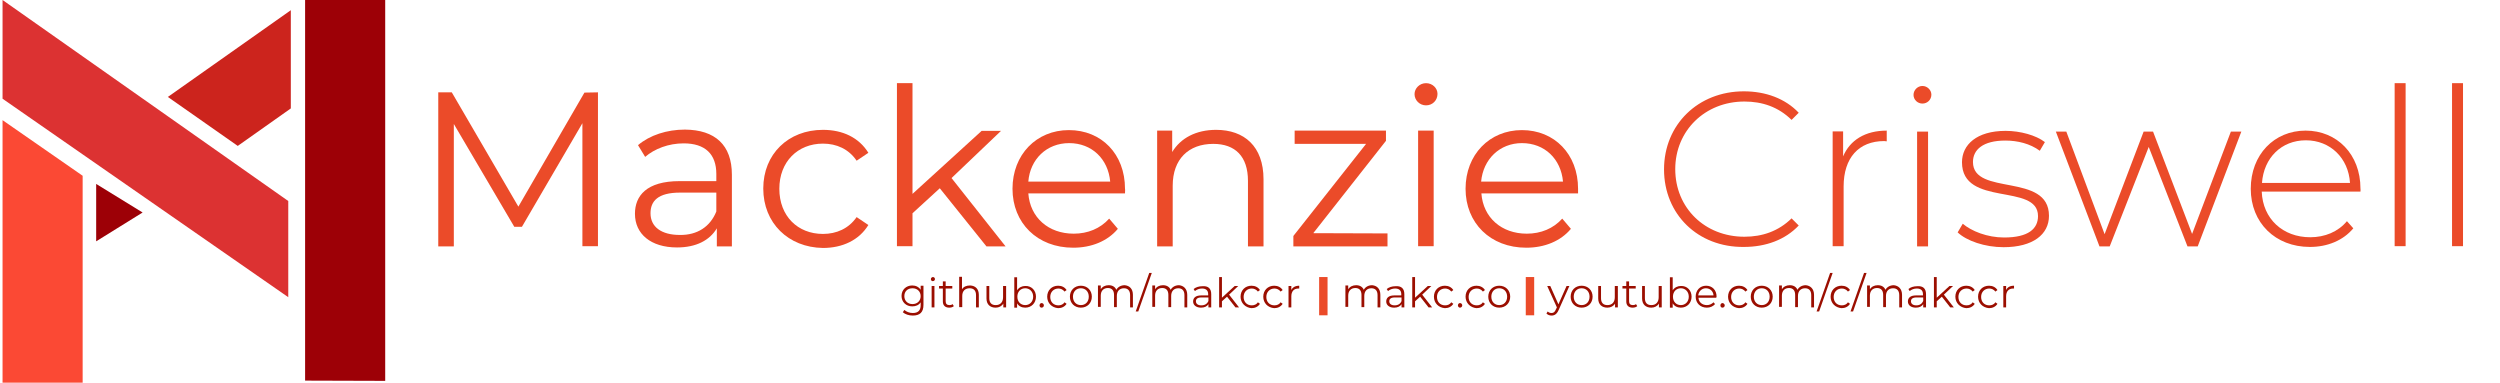
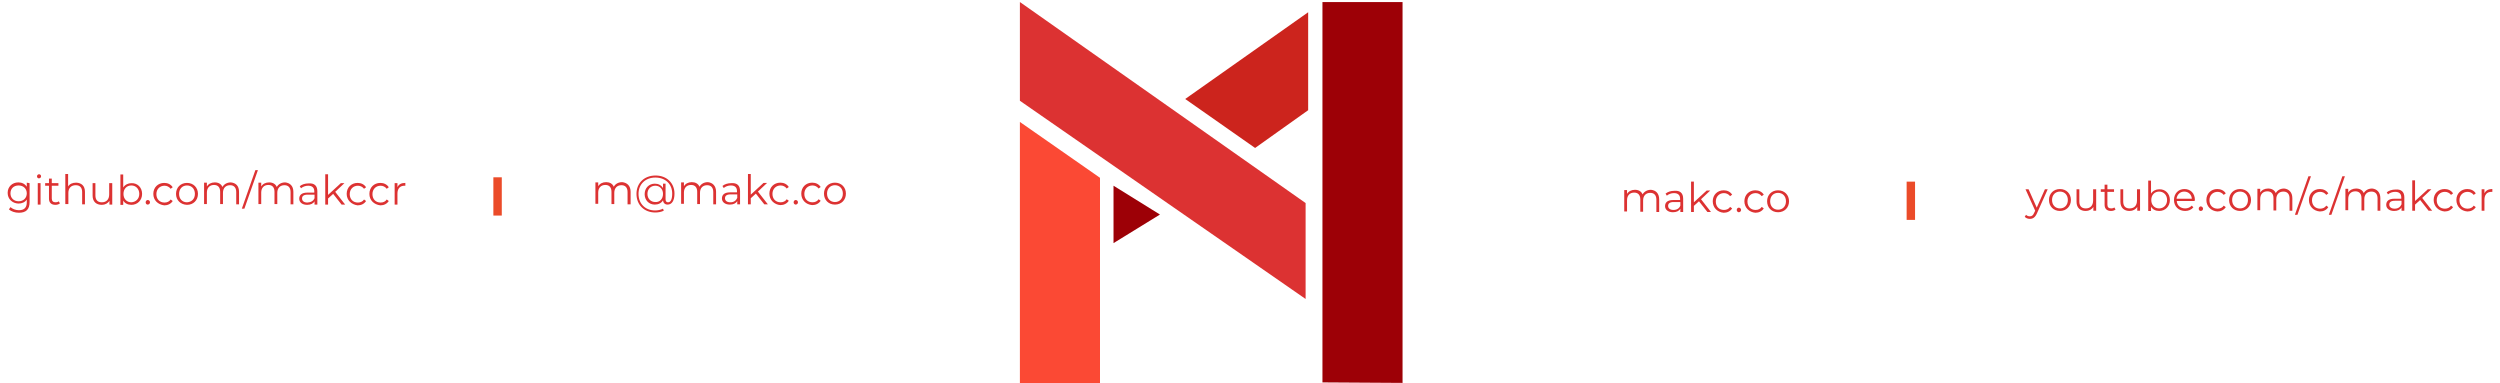
<svg xmlns="http://www.w3.org/2000/svg" version="1.1" id="Layer_1" x="0px" y="0px" viewBox="0 0 980 150" style="enable-background:new 0 0 980 150;" xml:space="preserve">
  <style type="text/css">
	.st0{fill:#DC3232;}
	.st1{fill:#9D0006;}
	.st2{fill:#FB4934;}
	.st3{fill:#CC241D;}
	.st4{enable-background:new    ;}
	.st5{fill:#EB4B29;}
- 	.st6{fill:#9B0E00;}
</style>
-   <polygon class="st0" points="1,0 1,38.7 113,116.5 113,78.8 " />
-   <polygon class="st1" points="37.7,72.1 37.7,94.6 55.9,83.3 " />
-   <polygon class="st2" points="1,47.1 32.4,68.9 32.4,150 1,150 " />
-   <polygon class="st3" points="114,4 114,42.5 93.2,57.2 65.8,38 " />
-   <polygon class="st1" points="119.6,0 119.6,149.2 151,149.3 151,0 " />
+   <polygon class="st0" points="399.8,0.8 399.8,39.5 511.8,117.2 511.8,79.6 " />
+   <polygon class="st1" points="436.5,72.8 436.5,95.3 454.7,84.1 " />
+   <polygon class="st2" points="399.8,47.8 431.2,69.7 431.2,150.8 399.8,150.8 " />
+   <polygon class="st3" points="512.8,4.8 512.8,43.2 492,58 464.6,38.8 " />
+   <polygon class="st1" points="518.4,0.8 518.4,149.9 549.8,150.1 549.8,0.8 " />
  <g class="st4">
-     <path class="st5" d="M234.4,36.2v60.3h-6.1V48.3l-23.7,40.6h-3l-23.7-40.3v48h-6.1V36.2h5.3L203.2,81l25.9-44.7L234.4,36.2   L234.4,36.2z" />
-     <path class="st5" d="M286.9,68.5v28.1H281v-7.1c-2.8,4.7-8.1,7.5-15.6,7.5c-10.3,0-16.5-5.3-16.5-13.2c0-7,4.5-12.8,17.5-12.8h14.4   v-2.8c0-7.8-4.4-12-12.8-12c-5.9,0-11.4,2.1-15.1,5.3l-2.8-4.6c4.6-3.9,11.3-6.1,18.4-6.1C280.3,50.9,286.9,56.8,286.9,68.5z    M280.8,82.9v-7.4h-14.2c-8.8,0-11.6,3.4-11.6,8.1c0,5.3,4.2,8.5,11.5,8.5C273.3,92.2,278.4,88.9,280.8,82.9z" />
-     <path class="st5" d="M299.2,73.9c0-13.5,9.8-23,23.4-23c7.7,0,14.1,3,17.8,9l-4.6,3.1c-3.1-4.6-7.9-6.7-13.2-6.7   c-9.9,0-17.1,7.1-17.1,17.7c0,10.7,7.2,17.7,17.1,17.7c5.3,0,10.1-2.1,13.2-6.6l4.6,3.1c-3.6,5.9-10.1,9-17.8,9   C309,97,299.2,87.4,299.2,73.9z" />
-     <path class="st5" d="M368.4,73.8l-10.7,9.8v12.9h-6.1V32.6h6.1V76l27.1-24.7h7.6L373,69.8l21.2,26.8h-7.5L368.4,73.8z" />
-     <path class="st5" d="M441,75.8h-37.9c0.7,9.5,7.9,15.8,17.8,15.8c5.5,0,10.4-2,13.9-5.9l3.4,4c-4,4.8-10.3,7.4-17.5,7.4   c-14.1,0-23.8-9.7-23.8-23.1s9.4-23,22.1-23c12.8,0,22,9.4,22,23C441.1,74.4,441,75.1,441,75.8z M403.1,71.2h32.1   c-0.8-8.9-7.2-15.1-16.1-15.1C410.3,56.1,403.8,62.4,403.1,71.2z" />
-     <path class="st5" d="M495.3,70.3v26.3h-6.1V70.9c0-9.6-5-14.5-13.6-14.5c-9.7,0-15.9,6-15.9,16.4v23.8h-6.1V51.2h5.9v8.4   c3.3-5.5,9.4-8.7,17.2-8.7C487.7,50.9,495.3,57.3,495.3,70.3z" />
-     <path class="st5" d="M543.9,91.5v5.1H507v-4.1l28.5-36.1h-28v-5.2h35.8v4l-28.5,36.2L543.9,91.5L543.9,91.5z" />
-     <path class="st5" d="M554.5,36.9c0-2.3,2-4.3,4.5-4.3s4.5,1.9,4.5,4.2c0,2.5-1.9,4.5-4.5,4.5C556.5,41.3,554.5,39.3,554.5,36.9z    M555.9,51.2h6.1v45.3h-6.1V51.2z" />
-     <path class="st5" d="M618.6,75.8h-37.9c0.7,9.5,7.9,15.8,17.8,15.8c5.5,0,10.4-2,13.9-5.9l3.4,4c-4,4.8-10.3,7.4-17.5,7.4   c-14.1,0-23.8-9.7-23.8-23.1s9.4-23,22.1-23s22,9.4,22,23C618.6,74.4,618.6,75.1,618.6,75.8z M580.6,71.2h32.1   c-0.8-8.9-7.2-15.1-16.1-15.1C587.9,56.1,581.4,62.4,580.6,71.2z" />
+     <path class="st0" d="M11.6,71.8v7.4c0,2.9-1.4,4.2-4.2,4.2c-1.5,0-3-0.5-3.9-1.3l0.6-0.9c0.8,0.7,2,1.2,3.3,1.2   c2.1,0,3.1-1,3.1-3.1v-1.1c-0.7,1.1-1.9,1.6-3.3,1.6C4.8,79.7,3,78,3,75.6s1.8-4.1,4.2-4.1c1.4,0,2.6,0.6,3.3,1.7v-1.6L11.6,71.8   L11.6,71.8z M10.5,75.8c0-1.8-1.3-3.1-3.2-3.1c-1.9,0-3.2,1.2-3.2,3.1c0,1.8,1.3,3.1,3.2,3.1S10.5,77.6,10.5,75.8z" />
+     <path class="st0" d="M14.5,69.1c0-0.4,0.4-0.8,0.8-0.8c0.5,0,0.8,0.4,0.8,0.8c0,0.5-0.4,0.8-0.8,0.8C14.9,70,14.5,69.6,14.5,69.1z    M14.8,71.8h1.1v8.4h-1.1V71.8z" />
+     <path class="st0" d="M23.5,79.7c-0.4,0.4-1.1,0.6-1.8,0.6c-1.6,0-2.5-0.9-2.5-2.4v-5.1h-1.5v-1h1.5v-1.8h1.1v1.8h2.6v1h-2.6v5   c0,1,0.5,1.5,1.5,1.5c0.5,0,0.9-0.1,1.2-0.4L23.5,79.7z" />
+     <path class="st0" d="M33.3,75.2v4.9h-1.1v-4.8c0-1.8-0.9-2.7-2.5-2.7c-1.8,0-2.9,1.1-2.9,3v4.4h-1.2V68.2h1.1v4.9   c0.6-1,1.7-1.5,3.2-1.5C31.9,71.7,33.3,72.8,33.3,75.2z" />
+     <path class="st0" d="M44,71.8v8.4h-1.1v-1.5c-0.6,1-1.7,1.6-3,1.6c-2.1,0-3.6-1.2-3.6-3.6v-4.9h1.1v4.8c0,1.8,0.9,2.7,2.5,2.7   c1.8,0,2.9-1.1,2.9-3.1v-4.4H44z" />
+     <path class="st0" d="M55.7,76c0,2.5-1.8,4.3-4.2,4.3c-1.4,0-2.6-0.6-3.2-1.7v1.7h-1.1V68.4h1.1v5.1c0.7-1.1,1.9-1.7,3.2-1.7   C53.9,71.7,55.7,73.5,55.7,76z M54.6,76c0-2-1.4-3.3-3.1-3.3c-1.8,0-3.1,1.3-3.1,3.3s1.3,3.3,3.1,3.3C53.2,79.2,54.6,78,54.6,76z" />
+     <path class="st0" d="M57.1,79.3c0-0.5,0.4-0.9,0.8-0.9c0.5,0,0.9,0.4,0.9,0.9s-0.4,0.9-0.9,0.9S57.1,79.8,57.1,79.3z" />
+     <path class="st0" d="M60.1,76c0-2.5,1.8-4.3,4.3-4.3c1.4,0,2.6,0.6,3.3,1.7l-0.8,0.6c-0.6-0.8-1.5-1.2-2.4-1.2   c-1.8,0-3.2,1.3-3.2,3.3s1.3,3.3,3.2,3.3c1,0,1.9-0.4,2.4-1.2l0.8,0.6c-0.7,1.1-1.9,1.7-3.3,1.7C61.9,80.2,60.1,78.5,60.1,76z" />
+     <path class="st0" d="M69,76c0-2.5,1.8-4.3,4.3-4.3s4.3,1.8,4.3,4.3s-1.8,4.3-4.3,4.3C70.8,80.2,69,78.5,69,76z M76.4,76   c0-2-1.3-3.3-3.1-3.3c-1.8,0-3.1,1.3-3.1,3.3s1.3,3.3,3.1,3.3C75.1,79.2,76.4,78,76.4,76z" />
+     <path class="st0" d="M93.7,75.2v4.9h-1.1v-4.8c0-1.8-0.9-2.7-2.4-2.7c-1.7,0-2.8,1.1-2.8,3v4.4h-1.1v-4.8c0-1.8-0.9-2.7-2.4-2.7   c-1.7,0-2.8,1.1-2.8,3V80H80v-8.4h1.1v1.5c0.6-1,1.7-1.6,3.1-1.6s2.5,0.6,3,1.8c0.6-1.1,1.8-1.8,3.3-1.8   C92.4,71.7,93.7,72.8,93.7,75.2z" />
+     <path class="st0" d="M100.1,66.7h1l-5.3,15.1h-1L100.1,66.7z" />
+     <path class="st0" d="M115,75.2v4.9h-1.1v-4.8c0-1.8-0.9-2.7-2.4-2.7c-1.7,0-2.8,1.1-2.8,3v4.4h-1.1v-4.8c0-1.8-0.9-2.7-2.4-2.7   c-1.7,0-2.8,1.1-2.8,3V80h-1.1v-8.4h1.1v1.5c0.6-1,1.7-1.6,3.1-1.6s2.5,0.6,3,1.8c0.6-1.1,1.8-1.8,3.3-1.8   C113.6,71.7,115,72.8,115,75.2z" />
+     <path class="st0" d="M124.4,75v5.2h-1.1v-1.3c-0.5,0.9-1.5,1.4-2.9,1.4c-1.9,0-3.1-1-3.1-2.4c0-1.3,0.8-2.4,3.2-2.4h2.7v-0.5   c0-1.4-0.8-2.2-2.4-2.2c-1.1,0-2.1,0.4-2.8,1l-0.5-0.8c0.8-0.7,2.1-1.1,3.4-1.1C123.2,71.7,124.4,72.8,124.4,75z M123.3,77.7v-1.4   h-2.7c-1.6,0-2.2,0.6-2.2,1.5c0,1,0.8,1.6,2.1,1.6C121.9,79.3,122.8,78.8,123.3,77.7z" />
+     <path class="st0" d="M130.6,76l-2,1.8v2.4h-1.1V68.3h1.1v8.1l5-4.6h1.4l-3.6,3.4l3.9,5h-1.4L130.6,76z" />
+     <path class="st0" d="M135.9,76c0-2.5,1.8-4.3,4.3-4.3c1.4,0,2.6,0.6,3.3,1.7l-0.8,0.6c-0.6-0.8-1.5-1.2-2.4-1.2   c-1.8,0-3.2,1.3-3.2,3.3s1.3,3.3,3.2,3.3c1,0,1.9-0.4,2.4-1.2l0.8,0.6c-0.7,1.1-1.9,1.7-3.3,1.7C137.8,80.2,135.9,78.5,135.9,76z" />
+     <path class="st0" d="M144.8,76c0-2.5,1.8-4.3,4.3-4.3c1.4,0,2.6,0.6,3.3,1.7l-0.8,0.6c-0.6-0.8-1.5-1.2-2.4-1.2   c-1.8,0-3.2,1.3-3.2,3.3s1.3,3.3,3.2,3.3c1,0,1.9-0.4,2.4-1.2l0.8,0.6c-0.7,1.1-1.9,1.7-3.3,1.7C146.6,80.2,144.8,78.5,144.8,76z" />
+     <path class="st0" d="M158.9,71.7v1.1c-0.1,0-0.2,0-0.3,0c-1.8,0-2.8,1.1-2.8,3.1v4.3h-1.1v-8.4h1.1v1.6   C156.3,72.2,157.4,71.7,158.9,71.7z" />
  </g>
  <g class="st4">
-     <path class="st5" d="M652.3,66.4c0-17.6,13.4-30.6,31.3-30.6c8.5,0,16.2,2.8,21.5,8.4l-2.8,2.8c-5.2-5.1-11.5-7.2-18.5-7.2   c-15.4,0-27.1,11.4-27.1,26.5c0,15.2,11.6,26.5,27.1,26.5c7.1,0,13.4-2.2,18.5-7.2l2.8,2.8c-5.3,5.6-12.9,8.4-21.5,8.4   C665.6,97,652.3,84,652.3,66.4z" />
-     <path class="st5" d="M739.6,51.2v4.2c-0.3,0-0.7-0.1-1-0.1c-10,0-15.9,6.6-15.9,17.8v23.4h-4.3v-45h4.1v9.8   C725.2,54.9,731.2,51.2,739.6,51.2z" />
-     <path class="st5" d="M750.1,37.2c0-1.9,1.6-3.5,3.5-3.5s3.5,1.6,3.5,3.4c0,2-1.6,3.5-3.5,3.5S750.1,39.1,750.1,37.2z M751.5,51.6   h4.3v45h-4.3V51.6z" />
-     <path class="st5" d="M767.4,91.1l2-3.4c3.4,2.9,9.6,5.4,16.2,5.4c9.5,0,13.3-3.4,13.3-8.4c0-13.1-29.8-3.4-29.8-21.1   c0-6.8,5.7-12.3,17.1-12.3c5.7,0,11.9,1.7,15.4,4.4l-2,3.4c-3.8-2.8-8.7-4-13.5-4c-8.8,0-12.7,3.6-12.7,8.4   c0,13.5,29.8,4,29.8,21.1c0,7.3-6.3,12.3-17.8,12.3C778,96.9,770.9,94.4,767.4,91.1z" />
-     <path class="st5" d="M878.6,51.6l-17.1,45h-4l-15.2-39l-15.3,39h-4l-17.1-45h4.1l15,40.2l15.3-40.2h3.7l15.3,40.1l15.2-40.1H878.6z   " />
-     <path class="st5" d="M925.3,75.1h-38.7c0.4,10.7,8.3,17.9,19,17.9c5.7,0,10.9-2.1,14.4-6.3l2.5,2.8c-4,4.8-10.2,7.3-17,7.3   c-13.6,0-23.2-9.5-23.2-22.8c0-13.4,9.2-22.8,21.5-22.8s21.5,9.3,21.5,22.7C925.4,74.2,925.3,74.7,925.3,75.1z M886.7,71.7h34.5   C920.6,62,913.5,55,903.9,55S887.4,61.9,886.7,71.7z" />
-     <path class="st5" d="M938.7,32.6h4.3v63.9h-4.3V32.6z" />
-     <path class="st5" d="M961.2,32.6h4.3v63.9h-4.3V32.6z" />
+     <path class="st0" d="M650.4,78.2v4.9h-1.1v-4.8c0-1.8-0.9-2.7-2.4-2.7c-1.7,0-2.8,1.1-2.8,3V83H643v-4.8c0-1.8-0.9-2.7-2.4-2.7   c-1.7,0-2.8,1.1-2.8,3v4.4h-1.1v-8.4h1.1V76c0.6-1,1.7-1.6,3.1-1.6c1.4,0,2.5,0.6,3,1.8c0.6-1.1,1.8-1.8,3.3-1.8   C649.1,74.6,650.4,75.8,650.4,78.2z" />
+     <path class="st0" d="M659.8,77.9v5.2h-1.1v-1.3c-0.5,0.9-1.5,1.4-2.9,1.4c-1.9,0-3.1-1-3.1-2.4c0-1.3,0.8-2.4,3.2-2.4h2.7v-0.5   c0-1.4-0.8-2.2-2.4-2.2c-1.1,0-2.1,0.4-2.8,1l-0.5-0.8c0.8-0.7,2.1-1.1,3.4-1.1C658.6,74.6,659.8,75.7,659.8,77.9z M658.7,80.6   v-1.4h-2.6c-1.6,0-2.2,0.6-2.2,1.5c0,1,0.8,1.6,2.1,1.6S658.3,81.7,658.7,80.6z" />
+     <path class="st0" d="M666,78.9l-2,1.8v2.4h-1.1V71.2h1.1v8.1l5-4.6h1.4l-3.6,3.4l3.9,5h-1.4L666,78.9z" />
+     <path class="st0" d="M671.4,78.9c0-2.5,1.8-4.3,4.3-4.3c1.4,0,2.6,0.6,3.3,1.7l-0.8,0.6c-0.6-0.8-1.5-1.2-2.4-1.2   c-1.8,0-3.2,1.3-3.2,3.3s1.3,3.3,3.2,3.3c1,0,1.9-0.4,2.4-1.2l0.8,0.6c-0.7,1.1-1.9,1.7-3.3,1.7C673.2,83.2,671.4,81.4,671.4,78.9z   " />
+     <path class="st0" d="M680.8,82.3c0-0.5,0.4-0.9,0.8-0.9c0.5,0,0.9,0.4,0.9,0.9s-0.4,0.9-0.9,0.9C681.2,83.2,680.8,82.8,680.8,82.3z   " />
+     <path class="st0" d="M683.8,78.9c0-2.5,1.8-4.3,4.3-4.3c1.4,0,2.6,0.6,3.3,1.7l-0.8,0.6c-0.6-0.8-1.5-1.2-2.4-1.2   c-1.8,0-3.2,1.3-3.2,3.3s1.3,3.3,3.2,3.3c1,0,1.9-0.4,2.4-1.2l0.8,0.6c-0.7,1.1-1.9,1.7-3.3,1.7C685.7,83.2,683.8,81.4,683.8,78.9z   " />
+     <path class="st0" d="M692.7,78.9c0-2.5,1.8-4.3,4.3-4.3s4.3,1.8,4.3,4.3s-1.8,4.3-4.3,4.3C694.5,83.2,692.7,81.4,692.7,78.9z    M700.1,78.9c0-2-1.3-3.3-3.1-3.3s-3.1,1.3-3.1,3.3s1.3,3.3,3.1,3.3C698.8,82.2,700.1,80.9,700.1,78.9z" />
  </g>
  <g class="st4">
-     <path class="st6" d="M362,112.1v7.4c0,2.9-1.4,4.2-4.2,4.2c-1.5,0-3-0.5-3.9-1.3l0.6-0.9c0.8,0.7,2,1.2,3.3,1.2   c2.1,0,3.1-1,3.1-3.1v-1.1c-0.7,1.1-1.9,1.6-3.3,1.6c-2.4,0-4.2-1.7-4.2-4.1s1.8-4.1,4.2-4.1c1.4,0,2.6,0.6,3.3,1.7V112h1.1V112.1z    M360.9,116.1c0-1.8-1.3-3.1-3.2-3.1c-1.9,0-3.2,1.2-3.2,3.1c0,1.8,1.3,3.1,3.2,3.1S360.9,117.9,360.9,116.1z" />
-     <path class="st6" d="M364.9,109.4c0-0.4,0.4-0.8,0.8-0.8c0.5,0,0.8,0.4,0.8,0.8c0,0.5-0.4,0.8-0.8,0.8   C365.3,110.3,364.9,109.9,364.9,109.4z M365.2,112.1h1.1v8.4h-1.1V112.1z" />
-     <path class="st6" d="M373.9,120c-0.4,0.4-1.1,0.6-1.8,0.6c-1.6,0-2.5-0.9-2.5-2.4v-5.1h-1.5v-1h1.5v-1.8h1.1v1.8h2.6v1h-2.6v5   c0,1,0.5,1.5,1.5,1.5c0.5,0,0.9-0.1,1.2-0.4L373.9,120z" />
-     <path class="st6" d="M383.7,115.6v4.9h-1.1v-4.8c0-1.8-0.9-2.7-2.5-2.7c-1.8,0-2.9,1.1-2.9,3v4.4H376v-11.9h1.1v4.9   c0.6-1,1.7-1.5,3.2-1.5C382.3,112,383.7,113.2,383.7,115.6z" />
-     <path class="st6" d="M394.4,112.1v8.4h-1.1V119c-0.6,1-1.7,1.6-3,1.6c-2.1,0-3.6-1.2-3.6-3.6v-4.9h1.1v4.8c0,1.8,0.9,2.7,2.5,2.7   c1.8,0,2.9-1.1,2.9-3.1v-4.4H394.4z" />
-     <path class="st6" d="M406.1,116.3c0,2.5-1.8,4.3-4.2,4.3c-1.4,0-2.6-0.6-3.2-1.7v1.7h-1.1v-11.9h1.1v5.1c0.7-1.1,1.9-1.7,3.2-1.7   C404.3,112,406.1,113.8,406.1,116.3z M405,116.3c0-2-1.4-3.3-3.1-3.3c-1.8,0-3.1,1.3-3.1,3.3s1.3,3.3,3.1,3.3   C403.6,119.6,405,118.3,405,116.3z" />
-     <path class="st6" d="M407.5,119.7c0-0.5,0.4-0.9,0.8-0.9c0.5,0,0.9,0.4,0.9,0.9s-0.4,0.9-0.9,0.9S407.5,120.2,407.5,119.7z" />
-     <path class="st6" d="M410.5,116.3c0-2.5,1.8-4.3,4.3-4.3c1.4,0,2.6,0.6,3.3,1.7l-0.8,0.6c-0.6-0.8-1.5-1.2-2.4-1.2   c-1.8,0-3.2,1.3-3.2,3.3s1.3,3.3,3.2,3.3c1,0,1.9-0.4,2.4-1.2l0.8,0.6c-0.7,1.1-1.9,1.7-3.3,1.7   C412.3,120.6,410.5,118.8,410.5,116.3z" />
-     <path class="st6" d="M419.4,116.3c0-2.5,1.8-4.3,4.3-4.3s4.3,1.8,4.3,4.3s-1.8,4.3-4.3,4.3C421.2,120.6,419.4,118.8,419.4,116.3z    M426.8,116.3c0-2-1.3-3.3-3.1-3.3c-1.8,0-3.1,1.3-3.1,3.3s1.3,3.3,3.1,3.3C425.5,119.6,426.8,118.3,426.8,116.3z" />
-     <path class="st6" d="M444.1,115.6v4.9H443v-4.8c0-1.8-0.9-2.7-2.4-2.7c-1.7,0-2.8,1.1-2.8,3v4.4h-1.1v-4.8c0-1.8-0.9-2.7-2.4-2.7   c-1.7,0-2.8,1.1-2.8,3v4.4h-1.1v-8.4h1.1v1.5c0.6-1,1.7-1.6,3.1-1.6s2.5,0.6,3,1.8c0.6-1.1,1.8-1.8,3.3-1.8   C442.8,112,444.1,113.2,444.1,115.6z" />
-     <path class="st6" d="M450.5,107h1l-5.3,15.1h-1L450.5,107z" />
-     <path class="st6" d="M465.4,115.6v4.9h-1.1v-4.8c0-1.8-0.9-2.7-2.4-2.7c-1.7,0-2.8,1.1-2.8,3v4.4H458v-4.8c0-1.8-0.9-2.7-2.4-2.7   c-1.7,0-2.8,1.1-2.8,3v4.4h-1.1v-8.4h1.1v1.5c0.6-1,1.7-1.6,3.1-1.6s2.5,0.6,3,1.8c0.6-1.1,1.8-1.8,3.3-1.8   C464,112,465.4,113.2,465.4,115.6z" />
-     <path class="st6" d="M474.8,115.3v5.2h-1.1v-1.3c-0.5,0.9-1.5,1.4-2.9,1.4c-1.9,0-3.1-1-3.1-2.4c0-1.3,0.8-2.4,3.2-2.4h2.7v-0.5   c0-1.4-0.8-2.2-2.4-2.2c-1.1,0-2.1,0.4-2.8,1l-0.5-0.8c0.8-0.7,2.1-1.1,3.4-1.1C473.6,112,474.8,113.1,474.8,115.3z M473.7,118   v-1.4H471c-1.6,0-2.2,0.6-2.2,1.5c0,1,0.8,1.6,2.1,1.6C472.3,119.7,473.2,119.1,473.7,118z" />
-     <path class="st6" d="M481,116.3l-2,1.8v2.4h-1.1v-11.9h1.1v8.1l5-4.6h1.4l-3.6,3.4l3.9,5h-1.4L481,116.3z" />
-     <path class="st6" d="M486.3,116.3c0-2.5,1.8-4.3,4.3-4.3c1.4,0,2.6,0.6,3.3,1.7l-0.8,0.6c-0.6-0.8-1.5-1.2-2.4-1.2   c-1.8,0-3.2,1.3-3.2,3.3s1.3,3.3,3.2,3.3c1,0,1.9-0.4,2.4-1.2l0.8,0.6c-0.7,1.1-1.9,1.7-3.3,1.7   C488.2,120.6,486.3,118.8,486.3,116.3z" />
-     <path class="st6" d="M495.2,116.3c0-2.5,1.8-4.3,4.3-4.3c1.4,0,2.6,0.6,3.3,1.7l-0.8,0.6c-0.6-0.8-1.5-1.2-2.4-1.2   c-1.8,0-3.2,1.3-3.2,3.3s1.3,3.3,3.2,3.3c1,0,1.9-0.4,2.4-1.2l0.8,0.6c-0.7,1.1-1.9,1.7-3.3,1.7C497,120.6,495.2,118.8,495.2,116.3   z" />
-     <path class="st6" d="M509.3,112v1.1c-0.1,0-0.2,0-0.3,0c-1.8,0-2.8,1.1-2.8,3.1v4.3h-1.1v-8.4h1.1v1.6   C506.7,112.6,507.8,112,509.3,112z" />
+     <path class="st5" d="M747.4,71.2h3.3v15h-3.3V71.2z" />
  </g>
  <g class="st4">
-     <path class="st5" d="M517.1,108.6h3.3v15h-3.3V108.6z" />
+     <path class="st0" d="M802.7,74.2l-4.2,9.4c-0.7,1.6-1.6,2.2-2.8,2.2c-0.8,0-1.5-0.3-2-0.8l0.5-0.8c0.4,0.4,0.9,0.6,1.5,0.6   c0.8,0,1.3-0.4,1.7-1.4l0.4-0.8l-3.8-8.4h1.2l3.2,7.2l3.2-7.2L802.7,74.2L802.7,74.2z" />
+     <path class="st0" d="M803.2,78.4c0-2.5,1.8-4.3,4.3-4.3s4.3,1.8,4.3,4.3s-1.8,4.3-4.3,4.3C805,82.7,803.2,80.9,803.2,78.4z    M810.6,78.4c0-2-1.3-3.3-3.1-3.3s-3.1,1.3-3.1,3.3s1.3,3.3,3.1,3.3C809.3,81.7,810.6,80.4,810.6,78.4z" />
+     <path class="st0" d="M821.7,74.2v8.4h-1.1v-1.5c-0.6,1-1.7,1.6-3,1.6c-2.1,0-3.6-1.2-3.6-3.6v-4.9h1.1V79c0,1.8,0.9,2.7,2.5,2.7   c1.8,0,2.9-1.1,2.9-3.1v-4.4H821.7z" />
+     <path class="st0" d="M829.3,82.1c-0.4,0.4-1.1,0.6-1.8,0.6c-1.6,0-2.5-0.9-2.5-2.4v-5.1h-1.5v-1h1.5v-1.8h1.1v1.8h2.6v1h-2.6v5   c0,1,0.5,1.5,1.5,1.5c0.5,0,0.9-0.1,1.2-0.4L829.3,82.1z" />
+     <path class="st0" d="M838.9,74.2v8.4h-1.1v-1.5c-0.6,1-1.7,1.6-3,1.6c-2.1,0-3.6-1.2-3.6-3.6v-4.9h1.1V79c0,1.8,0.9,2.7,2.5,2.7   c1.8,0,2.9-1.1,2.9-3.1v-4.4H838.9z" />
+     <path class="st0" d="M850.6,78.4c0,2.5-1.8,4.3-4.2,4.3c-1.4,0-2.6-0.6-3.2-1.7v1.7h-1.1V70.8h1.1v5.1c0.7-1.1,1.9-1.7,3.2-1.7   C848.8,74.1,850.6,75.9,850.6,78.4z M849.5,78.4c0-2-1.4-3.3-3.1-3.3c-1.8,0-3.1,1.3-3.1,3.3s1.3,3.3,3.1,3.3   C848.1,81.7,849.5,80.4,849.5,78.4z" />
+     <path class="st0" d="M860.3,78.8h-7c0.1,1.8,1.5,2.9,3.3,2.9c1,0,1.9-0.4,2.6-1.1l0.6,0.7c-0.8,0.9-1.9,1.4-3.2,1.4   c-2.6,0-4.4-1.8-4.4-4.3s1.7-4.3,4.1-4.3s4.1,1.7,4.1,4.3C860.3,78.5,860.3,78.6,860.3,78.8z M853.2,77.9h6c-0.1-1.6-1.3-2.8-3-2.8   C854.6,75.1,853.4,76.3,853.2,77.9z" />
+     <path class="st0" d="M861.9,81.8c0-0.5,0.4-0.9,0.8-0.9s0.9,0.4,0.9,0.9s-0.4,0.9-0.9,0.9S861.9,82.3,861.9,81.8z" />
+     <path class="st0" d="M864.9,78.4c0-2.5,1.8-4.3,4.3-4.3c1.4,0,2.6,0.6,3.3,1.7l-0.8,0.6c-0.6-0.8-1.5-1.2-2.4-1.2   c-1.8,0-3.2,1.3-3.2,3.3s1.3,3.3,3.2,3.3c1,0,1.9-0.4,2.4-1.2l0.8,0.6c-0.7,1.1-1.9,1.7-3.3,1.7C866.7,82.7,864.9,80.9,864.9,78.4z   " />
+     <path class="st0" d="M873.8,78.4c0-2.5,1.8-4.3,4.3-4.3s4.3,1.8,4.3,4.3s-1.8,4.3-4.3,4.3S873.8,80.9,873.8,78.4z M881.2,78.4   c0-2-1.3-3.3-3.1-3.3s-3.1,1.3-3.1,3.3s1.3,3.3,3.1,3.3S881.2,80.4,881.2,78.4z" />
+     <path class="st0" d="M898.6,77.7v4.9h-1.1v-4.8c0-1.8-0.9-2.7-2.4-2.7c-1.7,0-2.8,1.1-2.8,3v4.4h-1.1v-4.8c0-1.8-0.9-2.7-2.4-2.7   c-1.7,0-2.8,1.1-2.8,3v4.4h-1.1V74h1.1v1.5c0.6-1,1.7-1.6,3.1-1.6c1.4,0,2.5,0.6,3,1.8c0.6-1.1,1.8-1.8,3.3-1.8   C897.2,74.1,898.6,75.3,898.6,77.7z" />
+     <path class="st0" d="M904.9,69.1h1l-5.3,15.1h-1L904.9,69.1z" />
+     <path class="st0" d="M905.1,78.4c0-2.5,1.8-4.3,4.3-4.3c1.4,0,2.6,0.6,3.3,1.7l-0.8,0.6c-0.6-0.8-1.5-1.2-2.4-1.2   c-1.8,0-3.2,1.3-3.2,3.3s1.3,3.3,3.2,3.3c1,0,1.9-0.4,2.4-1.2l0.8,0.6c-0.7,1.1-1.9,1.7-3.3,1.7C906.9,82.7,905.1,80.9,905.1,78.4z   " />
+     <path class="st0" d="M918.2,69.1h1l-5.3,15.1h-1L918.2,69.1z" />
+     <path class="st0" d="M933.1,77.7v4.9H932v-4.8c0-1.8-0.9-2.7-2.4-2.7c-1.7,0-2.8,1.1-2.8,3v4.4h-1.1v-4.8c0-1.8-0.9-2.7-2.4-2.7   c-1.7,0-2.8,1.1-2.8,3v4.4h-1.1V74h1.1v1.5c0.6-1,1.7-1.6,3.1-1.6c1.4,0,2.5,0.6,3,1.8c0.6-1.1,1.8-1.8,3.3-1.8   C931.7,74.1,933.1,75.3,933.1,77.7z" />
+     <path class="st0" d="M942.5,77.4v5.2h-1.1v-1.3c-0.5,0.9-1.5,1.4-2.9,1.4c-1.9,0-3.1-1-3.1-2.4c0-1.3,0.8-2.4,3.2-2.4h2.7v-0.5   c0-1.4-0.8-2.2-2.4-2.2c-1.1,0-2.1,0.4-2.8,1l-0.5-0.8c0.8-0.7,2.1-1.1,3.4-1.1C941.3,74.1,942.5,75.2,942.5,77.4z M941.4,80.1   v-1.4h-2.6c-1.6,0-2.2,0.6-2.2,1.5c0,1,0.8,1.6,2.1,1.6S940.9,81.2,941.4,80.1z" />
+     <path class="st0" d="M948.7,78.4l-2,1.8v2.4h-1.1V70.7h1.1v8.1l5-4.6h1.4l-3.6,3.4l3.9,5H952L948.7,78.4z" />
+     <path class="st0" d="M954,78.4c0-2.5,1.8-4.3,4.3-4.3c1.4,0,2.6,0.6,3.3,1.7l-0.8,0.6c-0.6-0.8-1.5-1.2-2.4-1.2   c-1.8,0-3.2,1.3-3.2,3.3s1.3,3.3,3.2,3.3c1,0,1.9-0.4,2.4-1.2l0.8,0.6c-0.7,1.1-1.9,1.7-3.3,1.7C955.9,82.7,954,80.9,954,78.4z" />
+     <path class="st0" d="M962.9,78.4c0-2.5,1.8-4.3,4.3-4.3c1.4,0,2.6,0.6,3.3,1.7l-0.8,0.6c-0.6-0.8-1.5-1.2-2.4-1.2   c-1.8,0-3.2,1.3-3.2,3.3s1.3,3.3,3.2,3.3c1,0,1.9-0.4,2.4-1.2l0.8,0.6c-0.7,1.1-1.9,1.7-3.3,1.7C964.7,82.7,962.9,80.9,962.9,78.4z   " />
+     <path class="st0" d="M977,74.1v1.1c-0.1,0-0.2,0-0.3,0c-1.8,0-2.8,1.1-2.8,3.1v4.3h-1.1v-8.4h1.1v1.6   C974.4,74.7,975.4,74.1,977,74.1z" />
+   </g>
+   <g>
+     <path class="st0" d="M247.2,75.2v4.9H246v-4.8c0-1.8-0.9-2.7-2.4-2.7c-1.7,0-2.8,1.1-2.8,3v4.4h-1.1v-4.8c0-1.8-0.9-2.7-2.4-2.7   c-1.7,0-2.8,1.1-2.8,3v4.4h-1.1v-8.4h1.1v1.5c0.6-1,1.7-1.6,3.1-1.6c1.4,0,2.5,0.6,3,1.8c0.6-1.1,1.8-1.8,3.3-1.8   C245.8,71.6,247.2,72.8,247.2,75.2z" />
+     <path class="st0" d="M264.4,75.9c0,2.7-1,4.3-2.7,4.3c-1,0-1.7-0.6-1.8-1.7c-0.6,1.1-1.8,1.7-3.2,1.7c-2.3,0-4-1.7-4-4.1   c0-2.4,1.7-4.1,4-4.1c1.4,0,2.5,0.6,3.2,1.7V72h1v6.1c0,0.9,0.4,1.2,1,1.2c1,0,1.6-1.2,1.6-3.4c0-3.8-2.7-6.3-6.6-6.3   c-3.9,0-6.6,2.6-6.6,6.4c0,3.8,2.6,6.5,6.5,6.5c1,0,2.1-0.2,3.1-0.7l0.3,0.8c-1,0.5-2.3,0.7-3.3,0.7c-4.4,0-7.4-3-7.4-7.3   c0-4.3,3.1-7.2,7.5-7.2C261.3,68.8,264.4,71.7,264.4,75.9z M259.9,76c0-1.9-1.3-3.2-3-3.2c-1.8,0-3.1,1.3-3.1,3.2   c0,1.9,1.3,3.2,3.1,3.2C258.6,79.3,259.9,78,259.9,76z" />
+     <path class="st0" d="M280.7,75.2v4.9h-1.1v-4.8c0-1.8-0.9-2.7-2.4-2.7c-1.7,0-2.8,1.1-2.8,3v4.4h-1.1v-4.8c0-1.8-0.9-2.7-2.4-2.7   c-1.7,0-2.8,1.1-2.8,3v4.4h-1.1v-8.4h1.1v1.5c0.6-1,1.7-1.6,3.1-1.6c1.4,0,2.5,0.6,3,1.8c0.6-1.1,1.8-1.8,3.3-1.8   C279.3,71.6,280.7,72.8,280.7,75.2z" />
+     <path class="st0" d="M290.1,74.9v5.2H289v-1.3c-0.5,0.9-1.5,1.4-2.9,1.4c-1.9,0-3.1-1-3.1-2.4c0-1.3,0.8-2.4,3.2-2.4h2.7v-0.5   c0-1.4-0.8-2.2-2.4-2.2c-1.1,0-2.1,0.4-2.8,1l-0.5-0.8c0.8-0.7,2.1-1.1,3.4-1.1C288.9,71.6,290.1,72.7,290.1,74.9z M289,77.6v-1.4   h-2.6c-1.6,0-2.2,0.6-2.2,1.5c0,1,0.8,1.6,2.1,1.6C287.6,79.3,288.5,78.7,289,77.6z" />
+     <path class="st0" d="M296.3,75.9l-2,1.8v2.4h-1.1V68.2h1.1v8.1l5-4.6h1.4l-3.6,3.4l3.9,5h-1.4L296.3,75.9z" />
+     <path class="st0" d="M301.6,75.9c0-2.5,1.8-4.3,4.3-4.3c1.4,0,2.6,0.6,3.3,1.7l-0.8,0.6c-0.6-0.8-1.5-1.2-2.4-1.2   c-1.8,0-3.2,1.3-3.2,3.3c0,2,1.3,3.3,3.2,3.3c1,0,1.9-0.4,2.4-1.2l0.8,0.6c-0.7,1.1-1.9,1.7-3.3,1.7   C303.5,80.2,301.6,78.4,301.6,75.9z" />
+     <path class="st0" d="M311.1,79.3c0-0.5,0.4-0.9,0.8-0.9c0.5,0,0.9,0.4,0.9,0.9c0,0.5-0.4,0.9-0.9,0.9   C311.5,80.2,311.1,79.8,311.1,79.3z" />
+     <path class="st0" d="M314.1,75.9c0-2.5,1.8-4.3,4.3-4.3c1.4,0,2.6,0.6,3.3,1.7l-0.8,0.6c-0.6-0.8-1.5-1.2-2.4-1.2   c-1.8,0-3.2,1.3-3.2,3.3c0,2,1.3,3.3,3.2,3.3c1,0,1.9-0.4,2.4-1.2l0.8,0.6c-0.7,1.1-1.9,1.7-3.3,1.7   C315.9,80.2,314.1,78.4,314.1,75.9z" />
+     <path class="st0" d="M323,75.9c0-2.5,1.8-4.3,4.3-4.3c2.5,0,4.3,1.8,4.3,4.3s-1.8,4.3-4.3,4.3C324.8,80.2,323,78.4,323,75.9z    M330.4,75.9c0-2-1.3-3.3-3.1-3.3c-1.8,0-3.1,1.3-3.1,3.3c0,2,1.3,3.3,3.1,3.3C329.1,79.2,330.4,77.9,330.4,75.9z" />
  </g>
  <g class="st4">
-     <path class="st6" d="M541.1,115.6v4.9H540v-4.8c0-1.8-0.9-2.7-2.4-2.7c-1.7,0-2.8,1.1-2.8,3v4.4h-1.1v-4.8c0-1.8-0.9-2.7-2.4-2.7   c-1.7,0-2.8,1.1-2.8,3v4.4h-1.1v-8.4h1.1v1.5c0.6-1,1.7-1.6,3.1-1.6c1.4,0,2.5,0.6,3,1.8c0.6-1.1,1.8-1.8,3.3-1.8   C539.8,112,541.1,113.2,541.1,115.6z" />
-     <path class="st6" d="M550.5,115.3v5.2h-1.1v-1.3c-0.5,0.9-1.5,1.4-2.9,1.4c-1.9,0-3.1-1-3.1-2.4c0-1.3,0.8-2.4,3.2-2.4h2.7v-0.5   c0-1.4-0.8-2.2-2.4-2.2c-1.1,0-2.1,0.4-2.8,1l-0.5-0.8c0.8-0.7,2.1-1.1,3.4-1.1C549.3,112,550.5,113.1,550.5,115.3z M549.4,118   v-1.4h-2.6c-1.6,0-2.2,0.6-2.2,1.5c0,1,0.8,1.6,2.1,1.6C548,119.7,549,119.1,549.4,118z" />
-     <path class="st6" d="M556.7,116.3l-2,1.8v2.4h-1.1v-11.9h1.1v8.1l5-4.6h1.4l-3.6,3.4l3.9,5h-1.4L556.7,116.3z" />
-     <path class="st6" d="M562.1,116.3c0-2.5,1.8-4.3,4.3-4.3c1.4,0,2.6,0.6,3.3,1.7l-0.8,0.6c-0.6-0.8-1.5-1.2-2.4-1.2   c-1.8,0-3.2,1.3-3.2,3.3c0,2,1.3,3.3,3.2,3.3c1,0,1.9-0.4,2.4-1.2l0.8,0.6c-0.7,1.1-1.9,1.7-3.3,1.7   C563.9,120.6,562.1,118.8,562.1,116.3z" />
-     <path class="st6" d="M571.5,119.7c0-0.5,0.4-0.9,0.8-0.9c0.5,0,0.9,0.4,0.9,0.9c0,0.5-0.4,0.9-0.9,0.9   C571.9,120.6,571.5,120.2,571.5,119.7z" />
-     <path class="st6" d="M574.5,116.3c0-2.5,1.8-4.3,4.3-4.3c1.4,0,2.6,0.6,3.3,1.7l-0.8,0.6c-0.6-0.8-1.5-1.2-2.4-1.2   c-1.8,0-3.2,1.3-3.2,3.3c0,2,1.3,3.3,3.2,3.3c1,0,1.9-0.4,2.4-1.2l0.8,0.6c-0.7,1.1-1.9,1.7-3.3,1.7   C576.4,120.6,574.5,118.8,574.5,116.3z" />
-     <path class="st6" d="M583.4,116.3c0-2.5,1.8-4.3,4.3-4.3c2.5,0,4.3,1.8,4.3,4.3s-1.8,4.3-4.3,4.3   C585.2,120.6,583.4,118.8,583.4,116.3z M590.8,116.3c0-2-1.3-3.3-3.1-3.3c-1.8,0-3.1,1.3-3.1,3.3s1.3,3.3,3.1,3.3   C589.5,119.6,590.8,118.3,590.8,116.3z" />
-   </g>
-   <g class="st4">
-     <path class="st5" d="M598.1,108.6h3.3v15h-3.3V108.6z" />
-   </g>
-   <g class="st4">
-     <path class="st6" d="M615.2,112.1l-4.2,9.4c-0.7,1.6-1.6,2.2-2.8,2.2c-0.8,0-1.5-0.3-2-0.8l0.5-0.8c0.4,0.4,0.9,0.6,1.5,0.6   c0.8,0,1.3-0.4,1.7-1.4l0.4-0.8l-3.8-8.4h1.2l3.2,7.2l3.2-7.2L615.2,112.1L615.2,112.1z" />
-     <path class="st6" d="M615.7,116.3c0-2.5,1.8-4.3,4.3-4.3s4.3,1.8,4.3,4.3s-1.8,4.3-4.3,4.3C617.5,120.6,615.7,118.8,615.7,116.3z    M623.1,116.3c0-2-1.3-3.3-3.1-3.3s-3.1,1.3-3.1,3.3s1.3,3.3,3.1,3.3C621.8,119.6,623.1,118.3,623.1,116.3z" />
-     <path class="st6" d="M634.2,112.1v8.4h-1.1V119c-0.6,1-1.7,1.6-3,1.6c-2.1,0-3.6-1.2-3.6-3.6v-4.9h1.1v4.8c0,1.8,0.9,2.7,2.5,2.7   c1.8,0,2.9-1.1,2.9-3.1v-4.4H634.2z" />
-     <path class="st6" d="M641.8,120c-0.4,0.4-1.1,0.6-1.8,0.6c-1.6,0-2.5-0.9-2.5-2.4v-5.1H636v-1h1.5v-1.8h1.1v1.8h2.6v1h-2.6v5   c0,1,0.5,1.5,1.5,1.5c0.5,0,0.9-0.1,1.2-0.4L641.8,120z" />
-     <path class="st6" d="M651.4,112.1v8.4h-1.1V119c-0.6,1-1.7,1.6-3,1.6c-2.1,0-3.6-1.2-3.6-3.6v-4.9h1.1v4.8c0,1.8,0.9,2.7,2.5,2.7   c1.8,0,2.9-1.1,2.9-3.1v-4.4H651.4z" />
-     <path class="st6" d="M663.1,116.3c0,2.5-1.8,4.3-4.2,4.3c-1.4,0-2.6-0.6-3.2-1.7v1.7h-1.1v-11.9h1.1v5.1c0.7-1.1,1.9-1.7,3.2-1.7   C661.3,112,663.1,113.8,663.1,116.3z M662,116.3c0-2-1.4-3.3-3.1-3.3c-1.8,0-3.1,1.3-3.1,3.3s1.3,3.3,3.1,3.3   C660.6,119.6,662,118.3,662,116.3z" />
-     <path class="st6" d="M672.8,116.7h-7c0.1,1.8,1.5,2.9,3.3,2.9c1,0,1.9-0.4,2.6-1.1l0.6,0.7c-0.8,0.9-1.9,1.4-3.2,1.4   c-2.6,0-4.4-1.8-4.4-4.3s1.7-4.3,4.1-4.3s4.1,1.7,4.1,4.3C672.8,116.4,672.8,116.5,672.8,116.7z M665.7,115.8h6   c-0.1-1.6-1.3-2.8-3-2.8C667.1,113,665.9,114.2,665.7,115.8z" />
-     <path class="st6" d="M674.4,119.7c0-0.5,0.4-0.9,0.8-0.9s0.9,0.4,0.9,0.9s-0.4,0.9-0.9,0.9S674.4,120.2,674.4,119.7z" />
-     <path class="st6" d="M677.4,116.3c0-2.5,1.8-4.3,4.3-4.3c1.4,0,2.6,0.6,3.3,1.7l-0.8,0.6c-0.6-0.8-1.5-1.2-2.4-1.2   c-1.8,0-3.2,1.3-3.2,3.3s1.3,3.3,3.2,3.3c1,0,1.9-0.4,2.4-1.2l0.8,0.6c-0.7,1.1-1.9,1.7-3.3,1.7   C679.2,120.6,677.4,118.8,677.4,116.3z" />
-     <path class="st6" d="M686.3,116.3c0-2.5,1.8-4.3,4.3-4.3s4.3,1.8,4.3,4.3s-1.8,4.3-4.3,4.3S686.3,118.8,686.3,116.3z M693.7,116.3   c0-2-1.3-3.3-3.1-3.3s-3.1,1.3-3.1,3.3s1.3,3.3,3.1,3.3S693.7,118.3,693.7,116.3z" />
-     <path class="st6" d="M711.1,115.6v4.9H710v-4.8c0-1.8-0.9-2.7-2.4-2.7c-1.7,0-2.8,1.1-2.8,3v4.4h-1.1v-4.8c0-1.8-0.9-2.7-2.4-2.7   c-1.7,0-2.8,1.1-2.8,3v4.4h-1.1v-8.4h1.1v1.5c0.6-1,1.7-1.6,3.1-1.6c1.4,0,2.5,0.6,3,1.8c0.6-1.1,1.8-1.8,3.3-1.8   C709.7,112,711.1,113.2,711.1,115.6z" />
-     <path class="st6" d="M717.4,107h1l-5.3,15.1h-1L717.4,107z" />
-     <path class="st6" d="M717.6,116.3c0-2.5,1.8-4.3,4.3-4.3c1.4,0,2.6,0.6,3.3,1.7l-0.8,0.6c-0.6-0.8-1.5-1.2-2.4-1.2   c-1.8,0-3.2,1.3-3.2,3.3s1.3,3.3,3.2,3.3c1,0,1.9-0.4,2.4-1.2l0.8,0.6c-0.7,1.1-1.9,1.7-3.3,1.7   C719.4,120.6,717.6,118.8,717.6,116.3z" />
-     <path class="st6" d="M730.7,107h1l-5.3,15.1h-1L730.7,107z" />
-     <path class="st6" d="M745.6,115.6v4.9h-1.1v-4.8c0-1.8-0.9-2.7-2.4-2.7c-1.7,0-2.8,1.1-2.8,3v4.4h-1.1v-4.8c0-1.8-0.9-2.7-2.4-2.7   c-1.7,0-2.8,1.1-2.8,3v4.4h-1.1v-8.4h1.1v1.5c0.6-1,1.7-1.6,3.1-1.6c1.4,0,2.5,0.6,3,1.8c0.6-1.1,1.8-1.8,3.3-1.8   C744.2,112,745.6,113.2,745.6,115.6z" />
-     <path class="st6" d="M755,115.3v5.2h-1.1v-1.3c-0.5,0.9-1.5,1.4-2.9,1.4c-1.9,0-3.1-1-3.1-2.4c0-1.3,0.8-2.4,3.2-2.4h2.7v-0.5   c0-1.4-0.8-2.2-2.4-2.2c-1.1,0-2.1,0.4-2.8,1l-0.5-0.8c0.8-0.7,2.1-1.1,3.4-1.1C753.8,112,755,113.1,755,115.3z M753.9,118v-1.4   h-2.6c-1.6,0-2.2,0.6-2.2,1.5c0,1,0.8,1.6,2.1,1.6S753.4,119.1,753.9,118z" />
-     <path class="st6" d="M761.2,116.3l-2,1.8v2.4h-1.1v-11.9h1.1v8.1l5-4.6h1.4l-3.6,3.4l3.9,5h-1.4L761.2,116.3z" />
-     <path class="st6" d="M766.5,116.3c0-2.5,1.8-4.3,4.3-4.3c1.4,0,2.6,0.6,3.3,1.7l-0.8,0.6c-0.6-0.8-1.5-1.2-2.4-1.2   c-1.8,0-3.2,1.3-3.2,3.3s1.3,3.3,3.2,3.3c1,0,1.9-0.4,2.4-1.2l0.8,0.6c-0.7,1.1-1.9,1.7-3.3,1.7   C768.4,120.6,766.5,118.8,766.5,116.3z" />
-     <path class="st6" d="M775.4,116.3c0-2.5,1.8-4.3,4.3-4.3c1.4,0,2.6,0.6,3.3,1.7l-0.8,0.6c-0.6-0.8-1.5-1.2-2.4-1.2   c-1.8,0-3.2,1.3-3.2,3.3s1.3,3.3,3.2,3.3c1,0,1.9-0.4,2.4-1.2l0.8,0.6c-0.7,1.1-1.9,1.7-3.3,1.7   C777.2,120.6,775.4,118.8,775.4,116.3z" />
-     <path class="st6" d="M789.5,112v1.1c-0.1,0-0.2,0-0.3,0c-1.8,0-2.8,1.1-2.8,3.1v4.3h-1.1v-8.4h1.1v1.6   C786.9,112.6,787.9,112,789.5,112z" />
+     <path class="st5" d="M193.4,69.5h3.3v15h-3.3V69.5z" />
  </g>
</svg>
